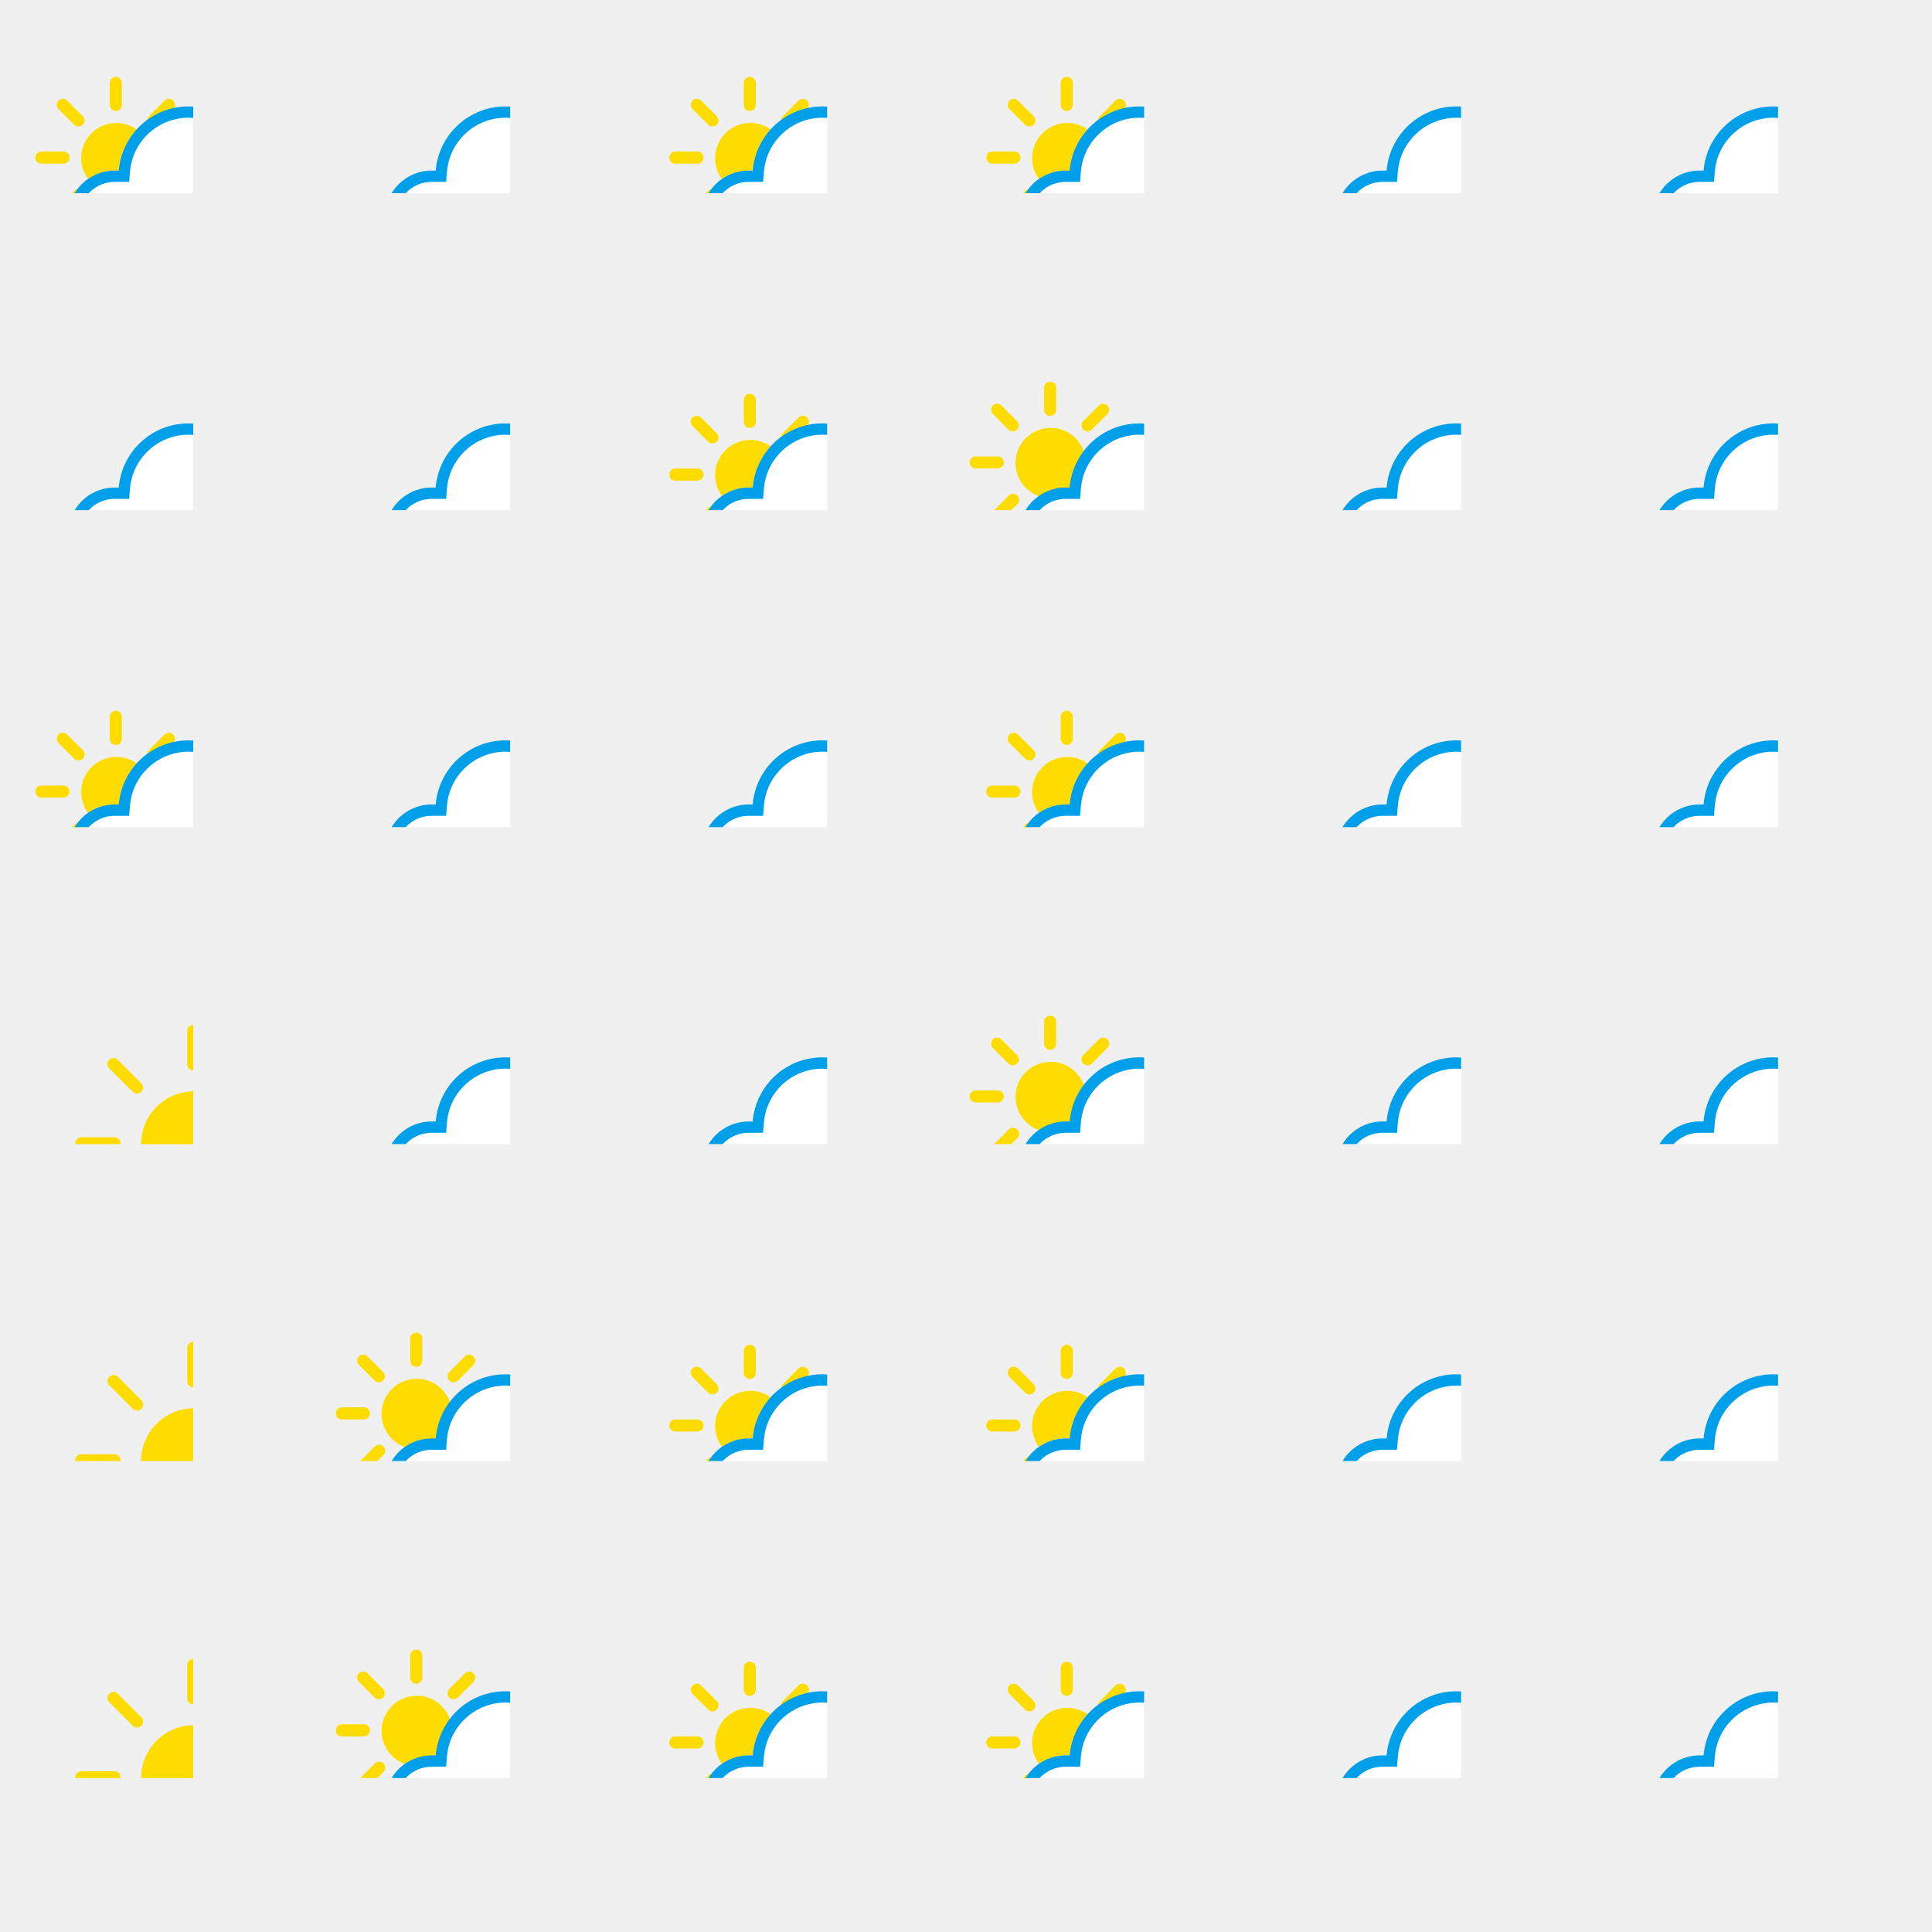
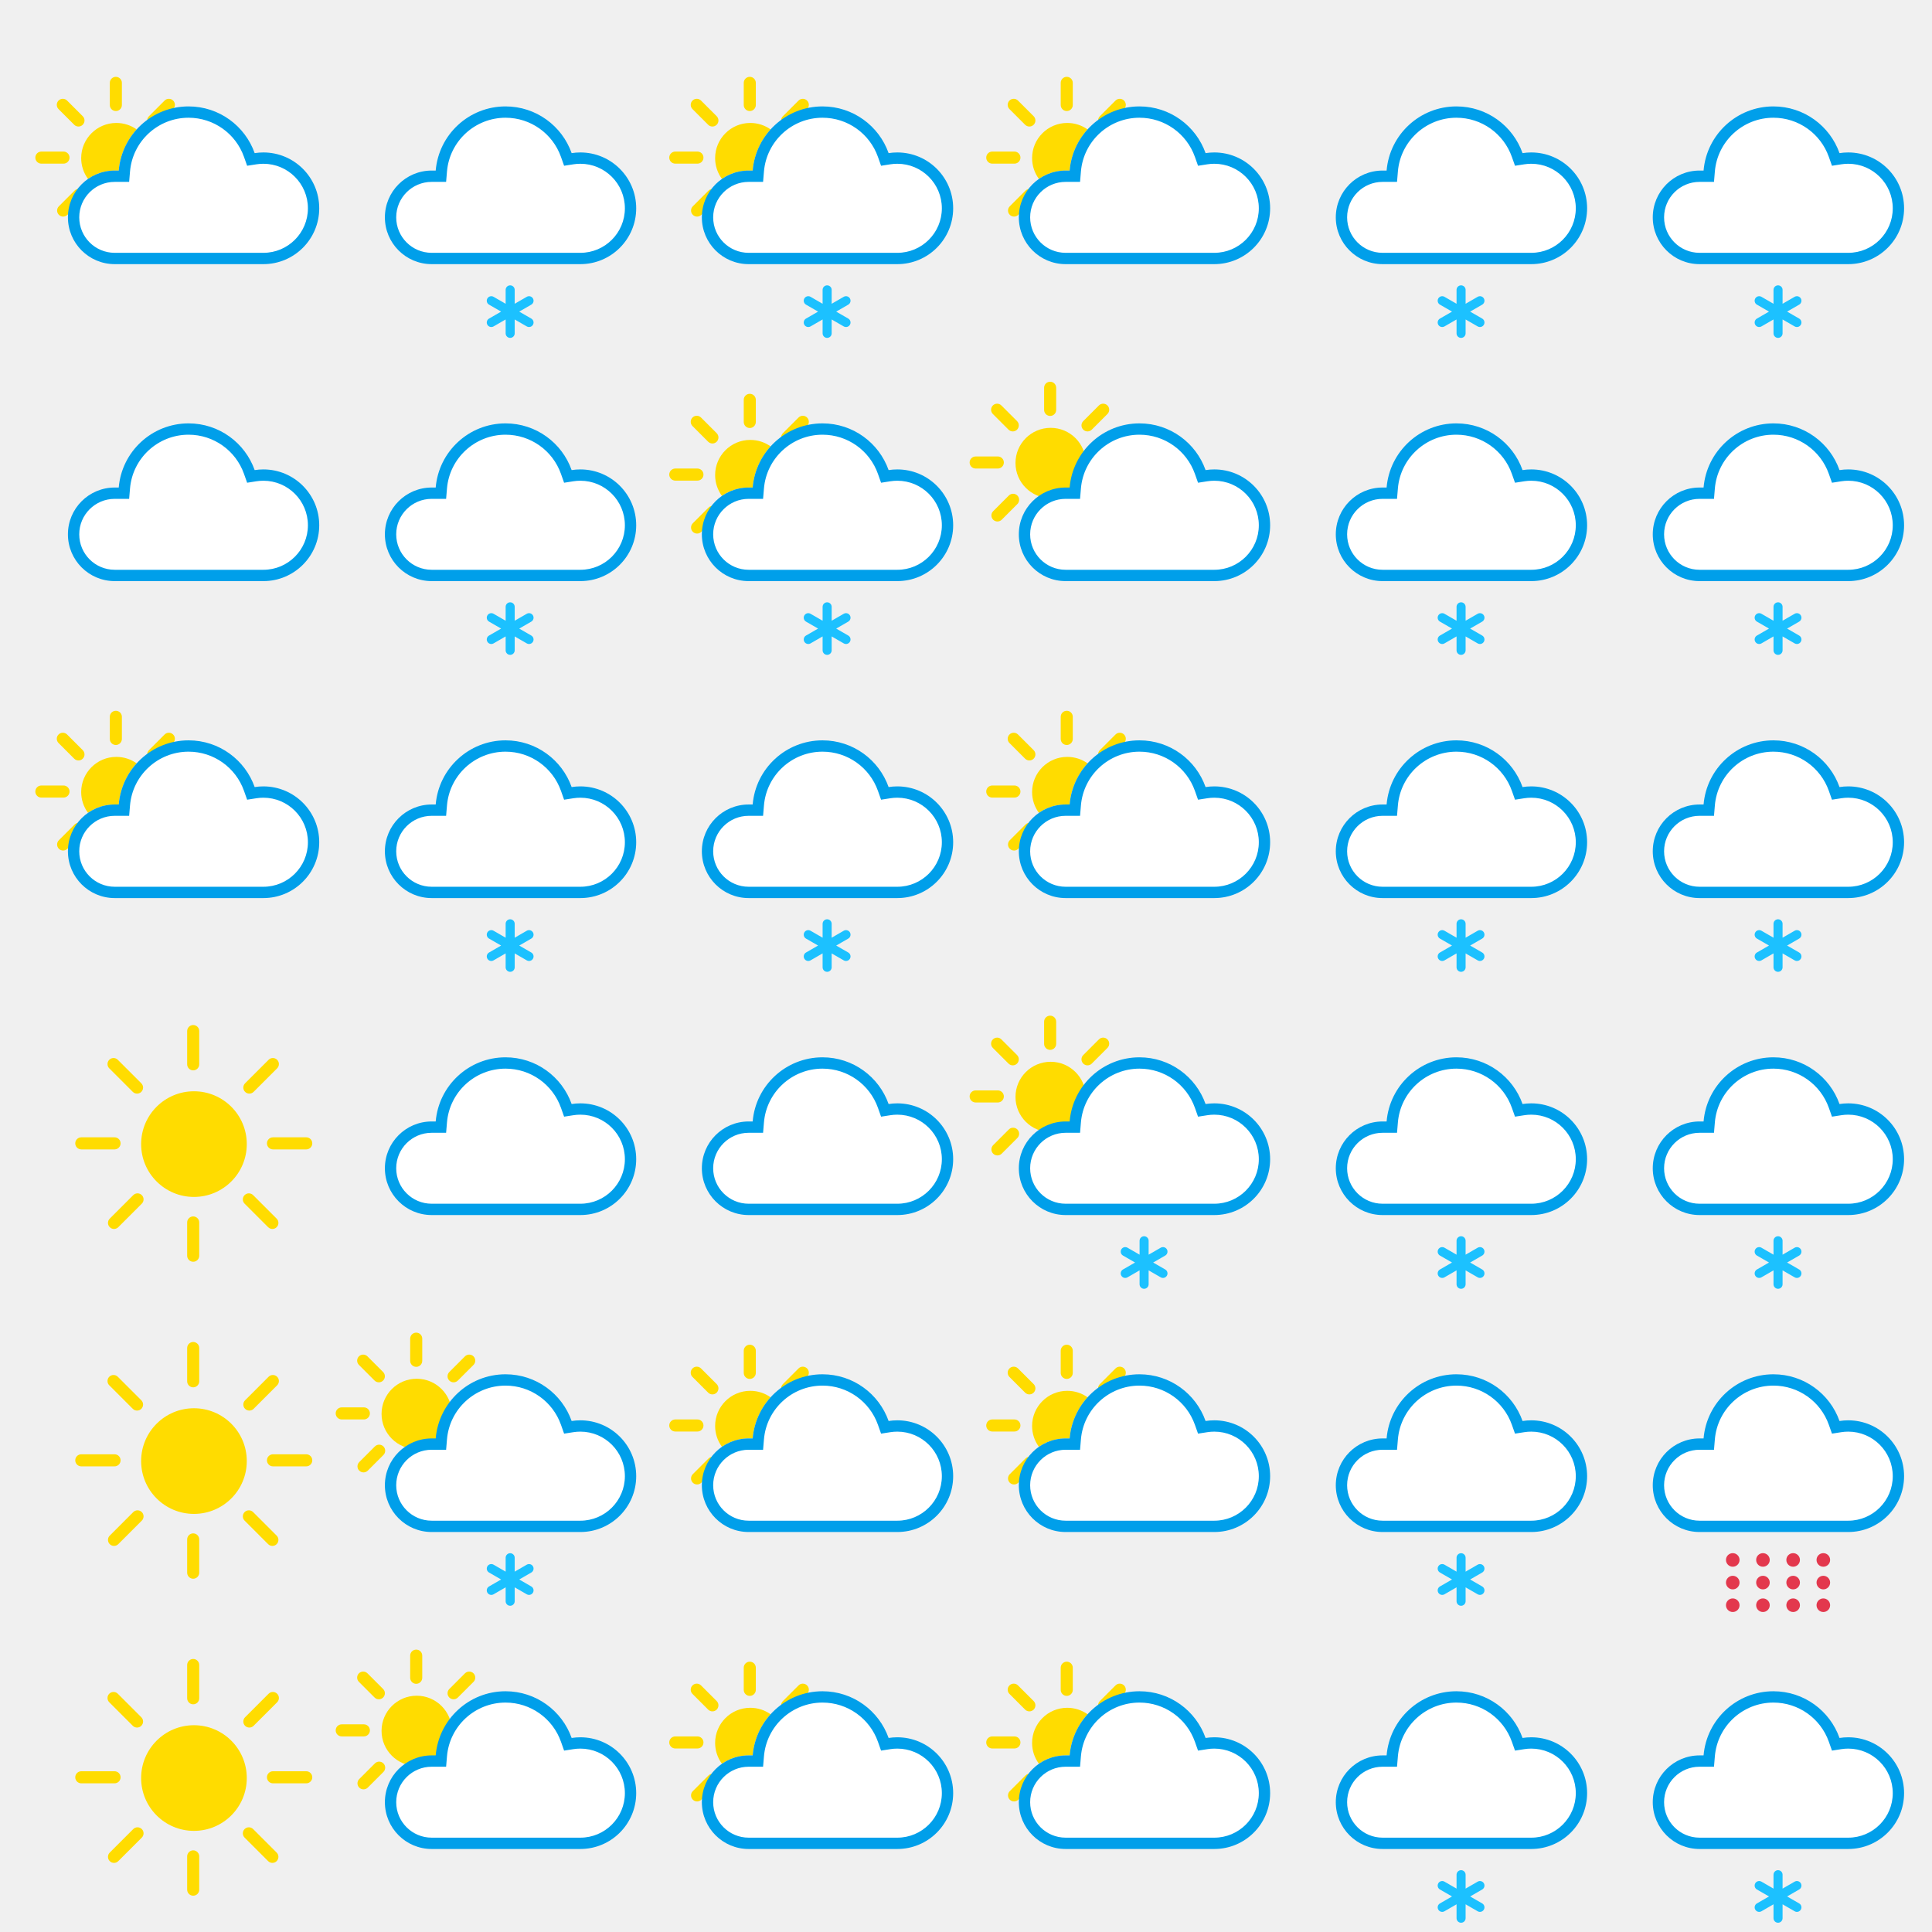
<svg xmlns="http://www.w3.org/2000/svg" xmlns:xlink="http://www.w3.org/1999/xlink" width="256" height="256">
  <defs>
    <style type="text/css">


 
</style>
-     <symbol id="weather_smartsymbol_10000000">
+     <symbol id="weather_smartsymbol_10000000" overflow="visible">
      <defs />
      <g id="ikonit" stroke="none" stroke-width="1" fill="none" fill-rule="evenodd">
        <g id="10000000" fill="#FFDC00" fill-rule="nonzero">
          <g id="aurinko" transform="translate(105, 105)">
            <path d="M152,221 L152,221 C113.34,221 82,189.66 82,151 C82,112.34 113.34,81 152,81 C190.66,81 222,112.34 222,151 C222,189.66 190.66,221 152,221 L152,221 Z" id="oval" />
            <g id="lines-4" transform="translate(143, 0)">
              <path d="M16,45.286 C16,49.704 12.418,53.286 8,53.286 C3.582,53.286 0,49.704 0,45.286 L0,1.212 C0,-3.207 3.582,-6.788 8,-6.788 C12.418,-6.788 16,-3.207 16,1.212 L16,45.286 Z" id="line" />
              <path d="M16,298.889 C16,303.307 12.418,306.889 8,306.889 C3.582,306.889 0,303.307 0,298.889 L0,254.814 C0,250.396 3.582,246.814 8,246.814 C12.418,246.814 16,250.396 16,254.814 L16,298.889 Z" id="line" />
            </g>
            <g id="lines-3" transform="translate(151, 150.5) rotate(-45) translate(-151, -150.5) translate(143, 0)">
              <path d="M16,45.286 C16,49.704 12.418,53.286 8,53.286 C3.582,53.286 -7.31859018e-13,49.704 -7.31859018e-13,45.286 L-7.31859018e-13,1.212 C-7.31859018e-13,-3.207 3.582,-6.788 8,-6.788 C12.418,-6.788 16,-3.207 16,1.212 L16,45.286 Z" id="line" />
              <path d="M16,298.889 C16,303.307 12.418,306.889 8,306.889 C3.582,306.889 -7.10542736e-13,303.307 -7.10542736e-13,298.889 L-7.10542736e-13,254.814 C-7.10542736e-13,250.396 3.582,246.814 8,246.814 C12.418,246.814 16,250.396 16,254.814 L16,298.889 Z" id="line" />
            </g>
            <g id="lines-2" transform="translate(151, 150.5) rotate(-315) translate(-151, -150.5) translate(143, 0)">
              <path d="M16,45.286 C16,49.704 12.418,53.286 8,53.286 C3.582,53.286 -7.38964445e-13,49.704 -7.38964445e-13,45.286 L-7.38964445e-13,1.212 C-7.38964445e-13,-3.207 3.582,-6.788 8,-6.788 C12.418,-6.788 16,-3.207 16,1.212 L16,45.286 Z" id="line" />
              <path d="M16,298.889 C16,303.307 12.418,306.889 8,306.889 C3.582,306.889 -5.68434189e-14,303.307 -5.68434189e-14,298.889 L-5.68434189e-14,254.814 C-5.68434189e-14,250.396 3.582,246.814 8,246.814 C12.418,246.814 16,250.396 16,254.814 L16,298.889 Z" id="line" />
            </g>
            <g id="lines-1" transform="translate(151, 150) rotate(-270) translate(-151, -150) translate(143, -1)">
              <path d="M16,45.286 C16,49.704 12.418,53.286 8,53.286 C3.582,53.286 -2.84217094e-14,49.704 -2.84217094e-14,45.286 L-2.84217094e-14,1.212 C-2.84217094e-14,-3.207 3.582,-6.788 8,-6.788 C12.418,-6.788 16,-3.207 16,1.212 L16,45.286 Z" id="line" />
              <path d="M16,299.286 C16,303.704 12.418,307.286 8,307.286 C3.582,307.286 2.84217094e-14,303.704 2.84217094e-14,299.286 L2.84217094e-14,255.212 C2.84217094e-14,250.793 3.582,247.212 8,247.212 C12.418,247.212 16,250.793 16,255.212 L16,299.286 Z" id="line" />
            </g>
          </g>
        </g>
      </g>
    </symbol>
-     <symbol id="weather_smartsymbol_10000030">
+     <symbol id="weather_smartsymbol_10000030" overflow="visible">
      <defs />
      <g id="ikonit" stroke="none" stroke-width="1" fill="none" fill-rule="evenodd">
        <g id="10000030">
          <g id="aurinko" transform="translate(31, 93)" fill="#FFDC00" fill-rule="nonzero">
            <path d="M101.166,147.089 L101.166,147.089 C75.435,147.089 54.576,126.231 54.576,100.5 C54.576,74.769 75.435,53.911 101.166,53.911 C126.896,53.911 147.755,74.769 147.755,100.5 C147.755,126.231 126.896,147.089 101.166,147.089 L101.166,147.089 Z" id="oval" />
            <g id="lines-4" transform="translate(95.1755, 0)">
              <path d="M13.325,30.141 C13.325,34.559 9.743,38.141 5.325,38.141 C0.906,38.141 -2.675,34.559 -2.675,30.141 L-2.675,0.807 C-2.675,-3.612 0.906,-7.193 5.325,-7.193 C9.743,-7.193 13.325,-3.612 13.325,0.807 L13.325,30.141 Z" id="line" />
            </g>
            <g id="lines-3" transform="translate(41.10888, 40.52791) rotate(-45) translate(-41.10888, -40.52791) translate(35.60888, 24.52791)">
              <path d="M13.325,30.141 C13.325,34.559 9.743,38.141 5.325,38.141 C0.906,38.141 -2.675,34.559 -2.675,30.141 L-2.675,0.807 C-2.675,-3.612 0.906,-7.193 5.325,-7.193 C9.743,-7.193 13.325,-3.612 13.325,0.807 L13.325,30.141 Z" id="line" />
            </g>
            <g id="lines-2" transform="translate(100.3888, 100.5266) rotate(-315) translate(-100.3888, -100.5266) translate(94.88878, 0.026625)">
              <path d="M13.325,30.141 C13.325,34.559 9.743,38.141 5.325,38.141 C0.906,38.141 -2.675,34.559 -2.675,30.141 L-2.675,0.807 C-2.675,-3.612 0.906,-7.193 5.325,-7.193 C9.743,-7.193 13.325,-3.612 13.325,0.807 L13.325,30.141 Z" id="line" />
              <path d="M13.325,198.929 C13.325,203.348 9.743,206.929 5.325,206.929 C0.906,206.929 -2.675,203.348 -2.675,198.929 L-2.675,169.595 C-2.675,165.177 0.906,161.595 5.325,161.595 C9.743,161.595 13.325,165.177 13.325,169.595 L13.325,198.929 Z" id="line" />
            </g>
            <g id="lines-1" transform="translate(16, 100.0099) rotate(-270) translate(-16, -100.0099) translate(10.5, 84.00993)">
              <path d="M13.325,30.194 C13.325,34.612 9.743,38.194 5.325,38.194 C0.906,38.194 -2.675,34.612 -2.675,30.194 L-2.675,0.859 C-2.675,-3.559 0.906,-7.141 5.325,-7.141 C9.743,-7.141 13.325,-3.559 13.325,0.859 L13.325,30.194 Z" id="line" />
            </g>
          </g>
          <g id="pilvi-posa-1" transform="translate(90, 141)">
            <g id="pilvi">
              <path d="M159.871,5 C114.118,5 76.116,40.117 72.312,85.418 L71.927,90 L62.003,90 C30.516,90 5,115.517 5,147 C5,178.485 30.518,204 62.003,204 L259,204 C297.108,204 328,173.108 328,135 C328,96.892 297.108,66 259,66 C255.364,66 251.766,66.281 248.225,66.836 L244.122,67.479 L242.737,63.563 C230.425,28.747 197.407,5 159.871,5 Z" id="white-bg" fill="#FFFFFF" />
              <path d="M159.871,15 L159.871,15 C119.328,15 85.647,46.123 82.277,86.255 L81.122,100 L67.329,100 L62.003,100 C36.039,100 15,121.039 15,147 C15,172.962 36.041,194 62.003,194 C63.539,194 63.539,194 70.453,194 L92.735,194 L160.371,194 L160.502,194 L228.121,194 L250.449,194 L256.734,194 L259,194 C291.585,194 318,167.585 318,135 C318,102.415 291.585,76 259,76 C255.883,76 252.802,76.24 249.774,76.715 L237.464,78.644 L233.309,66.897 C222.4,36.046 193.137,15 159.871,15 L159.871,15 Z M159.871,0 L159.871,0 C200.301,0 234.697,25.829 247.451,61.896 C251.214,61.306 255.071,61 259,61 C299.869,61 333,94.131 333,135 C333,175.869 299.869,209 259,209 C258.651,209 62.003,209 62.003,209 C27.76,209 0,181.249 0,147 C0,112.758 27.751,85 62.003,85 L67.329,85 C71.327,37.392 111.236,0 159.871,0 L159.871,0 Z" fill="#009FEA" fill-rule="nonzero" />
            </g>
          </g>
        </g>
      </g>
    </symbol>
-     <symbol id="weather_smartsymbol_10000060">
+     <symbol id="weather_smartsymbol_10000060" overflow="visible">
      <defs />
      <g id="ikonit" stroke="none" stroke-width="1" fill="none" fill-rule="evenodd">
        <g id="10000060">
          <g id="aurinko" transform="translate(53, 109)" fill="#FFDC00" fill-rule="nonzero">
            <path d="M128.088,62.472 L128.088,62.472 L128.088,62.472 C114.774,77.14 106.086,96.084 104.329,117 L99.003,117 C85.846,117 73.648,121.096 63.614,128.082 C57.933,120.36 54.576,110.822 54.576,100.5 C54.576,74.769 75.435,53.911 101.166,53.911 C111.196,53.911 120.485,57.08 128.088,62.472 L128.088,62.472 Z" />
            <g id="lines-4" transform="translate(95.1755, 0)">
              <path d="M13.325,30.141 C13.325,34.559 9.743,38.141 5.325,38.141 C0.906,38.141 -2.675,34.559 -2.675,30.141 L-2.675,0.807 C-2.675,-3.612 0.906,-7.193 5.325,-7.193 C9.743,-7.193 13.325,-3.612 13.325,0.807 L13.325,30.141 Z" id="line" />
            </g>
            <g id="lines-3" transform="translate(41.10888, 40.52791) rotate(-45) translate(-41.10888, -40.52791) translate(35.60888, 24.52791)">
              <path d="M13.325,30.141 C13.325,34.559 9.743,38.141 5.325,38.141 C0.906,38.141 -2.675,34.559 -2.675,30.141 L-2.675,0.807 C-2.675,-3.612 0.906,-7.193 5.325,-7.193 C9.743,-7.193 13.325,-3.612 13.325,0.807 L13.325,30.141 Z" id="line" />
            </g>
            <g id="lines-2" transform="translate(100.3888, 100.5266) rotate(-315) translate(-100.3888, -100.5266) translate(94.88878, 0.026625)">
              <path d="M13.325,30.141 C13.325,34.559 9.743,38.141 5.325,38.141 C0.906,38.141 -2.675,34.559 -2.675,30.141 L-2.675,0.807 C-2.675,-3.612 0.906,-7.193 5.325,-7.193 C9.743,-7.193 13.325,-3.612 13.325,0.807 L13.325,30.141 Z" id="line" />
              <path d="M13.325,198.929 C13.325,203.348 9.743,206.929 5.325,206.929 C0.906,206.929 -2.675,203.348 -2.675,198.929 L-2.675,169.595 C-2.675,165.177 0.906,161.595 5.325,161.595 C9.743,161.595 13.325,165.177 13.325,169.595 L13.325,198.929 Z" id="line" />
            </g>
            <g id="lines-1" transform="translate(16, 100.0099) rotate(-270) translate(-16, -100.0099) translate(10.5, 84.00993)">
              <path d="M13.325,30.194 C13.325,34.612 9.743,38.194 5.325,38.194 C0.906,38.194 -2.675,34.612 -2.675,30.194 L-2.675,0.859 C-2.675,-3.559 0.906,-7.141 5.325,-7.141 C9.743,-7.141 13.325,-3.559 13.325,0.859 L13.325,30.194 Z" id="line" />
            </g>
          </g>
          <g id="pilvi-posa-1" transform="translate(90, 141)">
            <g id="pilvi">
              <path d="M159.871,5 C114.118,5 76.116,40.117 72.312,85.418 L71.927,90 L62.003,90 C30.516,90 5,115.517 5,147 C5,178.485 30.518,204 62.003,204 L259,204 C297.108,204 328,173.108 328,135 C328,96.892 297.108,66 259,66 C255.364,66 251.766,66.281 248.225,66.836 L244.122,67.479 L242.737,63.563 C230.425,28.747 197.407,5 159.871,5 Z" id="white-bg" fill="#FFFFFF" />
              <path d="M159.871,15 L159.871,15 C119.328,15 85.647,46.123 82.277,86.255 L81.122,100 L67.329,100 L62.003,100 C36.039,100 15,121.039 15,147 C15,172.962 36.041,194 62.003,194 C63.539,194 63.539,194 70.453,194 L92.735,194 L160.371,194 L160.502,194 L228.121,194 L250.449,194 L256.734,194 L259,194 C291.585,194 318,167.585 318,135 C318,102.415 291.585,76 259,76 C255.883,76 252.802,76.24 249.774,76.715 L237.464,78.644 L233.309,66.897 C222.4,36.046 193.137,15 159.871,15 L159.871,15 Z M159.871,0 L159.871,0 C200.301,0 234.697,25.829 247.451,61.896 C251.214,61.306 255.071,61 259,61 C299.869,61 333,94.131 333,135 C333,175.869 299.869,209 259,209 C258.651,209 62.003,209 62.003,209 C27.76,209 0,181.249 0,147 C0,112.758 27.751,85 62.003,85 L67.329,85 C71.327,37.392 111.236,0 159.871,0 L159.871,0 Z" fill="#009FEA" fill-rule="nonzero" />
            </g>
          </g>
        </g>
      </g>
    </symbol>
-     <symbol id="weather_smartsymbol_10000080">
+     <symbol id="weather_smartsymbol_10000080" overflow="visible">
      <defs />
      <g id="ikonit" stroke="none" stroke-width="1" fill="none" fill-rule="evenodd">
        <g id="10000080">
          <g id="pilvi-posa-1" transform="translate(90, 141)">
            <g id="pilvi">
              <path d="M159.871,5 C114.118,5 76.116,40.117 72.312,85.418 L71.927,90 L62.003,90 C30.516,90 5,115.517 5,147 C5,178.485 30.518,204 62.003,204 L259,204 C297.108,204 328,173.108 328,135 C328,96.892 297.108,66 259,66 C255.364,66 251.766,66.281 248.225,66.836 L244.122,67.479 L242.737,63.563 C230.425,28.747 197.407,5 159.871,5 Z" id="white-bg" fill="#FFFFFF" />
              <path d="M159.871,15 L159.871,15 C119.328,15 85.647,46.123 82.277,86.255 L81.122,100 L67.329,100 L62.003,100 C36.039,100 15,121.039 15,147 C15,172.962 36.041,194 62.003,194 C63.539,194 63.539,194 70.453,194 L92.735,194 L160.371,194 L160.502,194 L228.121,194 L250.449,194 L256.734,194 L259,194 C291.585,194 318,167.585 318,135 C318,102.415 291.585,76 259,76 C255.883,76 252.802,76.24 249.774,76.715 L237.464,78.644 L233.309,66.897 C222.4,36.046 193.137,15 159.871,15 L159.871,15 Z M159.871,0 L159.871,0 C200.301,0 234.697,25.829 247.451,61.896 C251.214,61.306 255.071,61 259,61 C299.869,61 333,94.131 333,135 C333,175.869 299.869,209 259,209 C258.651,209 62.003,209 62.003,209 C27.76,209 0,181.249 0,147 C0,112.758 27.751,85 62.003,85 L67.329,85 C71.327,37.392 111.236,0 159.871,0 L159.871,0 Z" fill="#009FEA" fill-rule="nonzero" />
            </g>
          </g>
        </g>
      </g>
    </symbol>
-     <symbol id="weather_smartsymbol_10301000">
+     <symbol id="weather_smartsymbol_10301000" overflow="visible">
      <defs />
      <g id="ikonit" stroke="none" stroke-width="1" fill="none" fill-rule="evenodd">
        <g id="10301000">
          <g id="aurinko" transform="translate(31, 93)" fill="#FFDC00" fill-rule="nonzero">
            <path d="M101.166,147.089 L101.166,147.089 C75.435,147.089 54.576,126.231 54.576,100.5 C54.576,74.769 75.435,53.911 101.166,53.911 C126.896,53.911 147.755,74.769 147.755,100.5 C147.755,126.231 126.896,147.089 101.166,147.089 L101.166,147.089 Z" id="oval" />
            <g id="lines-4" transform="translate(95.1755, 0)">
              <path d="M13.325,30.141 C13.325,34.559 9.743,38.141 5.325,38.141 C0.906,38.141 -2.675,34.559 -2.675,30.141 L-2.675,0.807 C-2.675,-3.612 0.906,-7.193 5.325,-7.193 C9.743,-7.193 13.325,-3.612 13.325,0.807 L13.325,30.141 Z" id="line" />
            </g>
            <g id="lines-3" transform="translate(41.10888, 40.52791) rotate(-45) translate(-41.10888, -40.52791) translate(35.60888, 24.52791)">
              <path d="M13.325,30.141 C13.325,34.559 9.743,38.141 5.325,38.141 C0.906,38.141 -2.675,34.559 -2.675,30.141 L-2.675,0.807 C-2.675,-3.612 0.906,-7.193 5.325,-7.193 C9.743,-7.193 13.325,-3.612 13.325,0.807 L13.325,30.141 Z" id="line" />
            </g>
            <g id="lines-2" transform="translate(100.3888, 100.5266) rotate(-315) translate(-100.3888, -100.5266) translate(94.88878, 0.026625)">
              <path d="M13.325,30.141 C13.325,34.559 9.743,38.141 5.325,38.141 C0.906,38.141 -2.675,34.559 -2.675,30.141 L-2.675,0.807 C-2.675,-3.612 0.906,-7.193 5.325,-7.193 C9.743,-7.193 13.325,-3.612 13.325,0.807 L13.325,30.141 Z" id="line" />
              <path d="M13.325,198.929 C13.325,203.348 9.743,206.929 5.325,206.929 C0.906,206.929 -2.675,203.348 -2.675,198.929 L-2.675,169.595 C-2.675,165.177 0.906,161.595 5.325,161.595 C9.743,161.595 13.325,165.177 13.325,169.595 L13.325,198.929 Z" id="line" />
            </g>
            <g id="lines-1" transform="translate(16, 100.0099) rotate(-270) translate(-16, -100.0099) translate(10.5, 84.00993)">
              <path d="M13.325,30.194 C13.325,34.612 9.743,38.194 5.325,38.194 C0.906,38.194 -2.675,34.612 -2.675,30.194 L-2.675,0.859 C-2.675,-3.559 0.906,-7.141 5.325,-7.141 C9.743,-7.141 13.325,-3.559 13.325,0.859 L13.325,30.194 Z" id="line" />
            </g>
          </g>
          <g id="pilvi-posa-1" transform="translate(90, 141)">
            <g id="pilvi">
              <path d="M159.871,5 C114.118,5 76.116,40.117 72.312,85.418 L71.927,90 L62.003,90 C30.516,90 5,115.517 5,147 C5,178.485 30.518,204 62.003,204 L259,204 C297.108,204 328,173.108 328,135 C328,96.892 297.108,66 259,66 C255.364,66 251.766,66.281 248.225,66.836 L244.122,67.479 L242.737,63.563 C230.425,28.747 197.407,5 159.871,5 Z" id="white-bg" fill="#FFFFFF" />
              <path d="M159.871,15 L159.871,15 C119.328,15 85.647,46.123 82.277,86.255 L81.122,100 L67.329,100 L62.003,100 C36.039,100 15,121.039 15,147 C15,172.962 36.041,194 62.003,194 C63.539,194 63.539,194 70.453,194 L92.735,194 L160.371,194 L160.502,194 L228.121,194 L250.449,194 L256.734,194 L259,194 C291.585,194 318,167.585 318,135 C318,102.415 291.585,76 259,76 C255.883,76 252.802,76.24 249.774,76.715 L237.464,78.644 L233.309,66.897 C222.4,36.046 193.137,15 159.871,15 L159.871,15 Z M159.871,0 L159.871,0 C200.301,0 234.697,25.829 247.451,61.896 C251.214,61.306 255.071,61 259,61 C299.869,61 333,94.131 333,135 C333,175.869 299.869,209 259,209 C258.651,209 62.003,209 62.003,209 C27.76,209 0,181.249 0,147 C0,112.758 27.751,85 62.003,85 L67.329,85 C71.327,37.392 111.236,0 159.871,0 L159.871,0 Z" fill="#009FEA" fill-rule="nonzero" />
            </g>
          </g>
          <g id="hiutale-1" transform="translate(224, 378)" fill="#1CC1FF" fill-rule="nonzero">
            <path d="M26,45.294 L9.999,54.53 C7.129,56.186 3.46,55.203 1.803,52.333 C0.147,49.463 1.131,45.793 4.001,44.137 L19.998,34.904 L4.001,25.67 C1.131,24.014 0.147,20.344 1.803,17.474 C3.46,14.604 7.129,13.621 9.999,15.277 L26,24.513 L26,6.088 C26,2.774 28.686,0.088 32,0.088 C35.314,0.088 38,2.774 38,6.088 L38,24.513 L54.001,15.277 C56.871,13.621 60.54,14.604 62.197,17.474 C63.853,20.344 62.869,24.014 59.999,25.67 L44.002,34.904 L59.999,44.137 C62.869,45.793 63.853,49.463 62.197,52.333 C60.54,55.203 56.871,56.186 54.001,54.53 L38,45.294 L38,63.719 C38,67.033 35.314,69.719 32,69.719 C28.686,69.719 26,67.033 26,63.719 L26,45.294 Z" id="hiutale" />
          </g>
        </g>
      </g>
    </symbol>
-     <symbol id="weather_smartsymbol_10301060">
+     <symbol id="weather_smartsymbol_10301060" overflow="visible">
      <defs />
      <g id="ikonit" stroke="none" stroke-width="1" fill="none" fill-rule="evenodd">
        <g id="10301060">
          <g id="aurinko" transform="translate(53, 109)" fill="#FFDC00" fill-rule="nonzero">
            <path d="M128.088,62.472 L128.088,62.472 L128.088,62.472 C114.774,77.14 106.086,96.084 104.329,117 L99.003,117 C85.846,117 73.648,121.096 63.614,128.082 C57.933,120.36 54.576,110.822 54.576,100.5 C54.576,74.769 75.435,53.911 101.166,53.911 C111.196,53.911 120.485,57.08 128.088,62.472 L128.088,62.472 Z" />
            <g id="lines-4" transform="translate(95.1755, 0)">
              <path d="M13.325,30.141 C13.325,34.559 9.743,38.141 5.325,38.141 C0.906,38.141 -2.675,34.559 -2.675,30.141 L-2.675,0.807 C-2.675,-3.612 0.906,-7.193 5.325,-7.193 C9.743,-7.193 13.325,-3.612 13.325,0.807 L13.325,30.141 Z" id="line" />
            </g>
            <g id="lines-3" transform="translate(41.10888, 40.52791) rotate(-45) translate(-41.10888, -40.52791) translate(35.60888, 24.52791)">
              <path d="M13.325,30.141 C13.325,34.559 9.743,38.141 5.325,38.141 C0.906,38.141 -2.675,34.559 -2.675,30.141 L-2.675,0.807 C-2.675,-3.612 0.906,-7.193 5.325,-7.193 C9.743,-7.193 13.325,-3.612 13.325,0.807 L13.325,30.141 Z" id="line" />
            </g>
            <g id="lines-2" transform="translate(100.3888, 100.5266) rotate(-315) translate(-100.3888, -100.5266) translate(94.88878, 0.026625)">
              <path d="M13.325,30.141 C13.325,34.559 9.743,38.141 5.325,38.141 C0.906,38.141 -2.675,34.559 -2.675,30.141 L-2.675,0.807 C-2.675,-3.612 0.906,-7.193 5.325,-7.193 C9.743,-7.193 13.325,-3.612 13.325,0.807 L13.325,30.141 Z" id="line" />
              <path d="M13.325,198.929 C13.325,203.348 9.743,206.929 5.325,206.929 C0.906,206.929 -2.675,203.348 -2.675,198.929 L-2.675,169.595 C-2.675,165.177 0.906,161.595 5.325,161.595 C9.743,161.595 13.325,165.177 13.325,169.595 L13.325,198.929 Z" id="line" />
            </g>
            <g id="lines-1" transform="translate(16, 100.0099) rotate(-270) translate(-16, -100.0099) translate(10.5, 84.00993)">
              <path d="M13.325,30.194 C13.325,34.612 9.743,38.194 5.325,38.194 C0.906,38.194 -2.675,34.612 -2.675,30.194 L-2.675,0.859 C-2.675,-3.559 0.906,-7.141 5.325,-7.141 C9.743,-7.141 13.325,-3.559 13.325,0.859 L13.325,30.194 Z" id="line" />
            </g>
          </g>
          <g id="pilvi-posa-1" transform="translate(90, 141)">
            <g id="pilvi">
              <path d="M159.871,5 C114.118,5 76.116,40.117 72.312,85.418 L71.927,90 L62.003,90 C30.516,90 5,115.517 5,147 C5,178.485 30.518,204 62.003,204 L259,204 C297.108,204 328,173.108 328,135 C328,96.892 297.108,66 259,66 C255.364,66 251.766,66.281 248.225,66.836 L244.122,67.479 L242.737,63.563 C230.425,28.747 197.407,5 159.871,5 Z" id="white-bg" fill="#FFFFFF" />
              <path d="M159.871,15 L159.871,15 C119.328,15 85.647,46.123 82.277,86.255 L81.122,100 L67.329,100 L62.003,100 C36.039,100 15,121.039 15,147 C15,172.962 36.041,194 62.003,194 C63.539,194 63.539,194 70.453,194 L92.735,194 L160.371,194 L160.502,194 L228.121,194 L250.449,194 L256.734,194 L259,194 C291.585,194 318,167.585 318,135 C318,102.415 291.585,76 259,76 C255.883,76 252.802,76.24 249.774,76.715 L237.464,78.644 L233.309,66.897 C222.4,36.046 193.137,15 159.871,15 L159.871,15 Z M159.871,0 L159.871,0 C200.301,0 234.697,25.829 247.451,61.896 C251.214,61.306 255.071,61 259,61 C299.869,61 333,94.131 333,135 C333,175.869 299.869,209 259,209 C258.651,209 62.003,209 62.003,209 C27.76,209 0,181.249 0,147 C0,112.758 27.751,85 62.003,85 L67.329,85 C71.327,37.392 111.236,0 159.871,0 L159.871,0 Z" fill="#009FEA" fill-rule="nonzero" />
            </g>
          </g>
          <g id="hiutale-1" transform="translate(224, 378)" fill="#1CC1FF" fill-rule="nonzero">
            <path d="M26,45.294 L9.999,54.53 C7.129,56.186 3.46,55.203 1.803,52.333 C0.147,49.463 1.131,45.793 4.001,44.137 L19.998,34.904 L4.001,25.67 C1.131,24.014 0.147,20.344 1.803,17.474 C3.46,14.604 7.129,13.621 9.999,15.277 L26,24.513 L26,6.088 C26,2.774 28.686,0.088 32,0.088 C35.314,0.088 38,2.774 38,6.088 L38,24.513 L54.001,15.277 C56.871,13.621 60.54,14.604 62.197,17.474 C63.853,20.344 62.869,24.014 59.999,25.67 L44.002,34.904 L59.999,44.137 C62.869,45.793 63.853,49.463 62.197,52.333 C60.54,55.203 56.871,56.186 54.001,54.53 L38,45.294 L38,63.719 C38,67.033 35.314,69.719 32,69.719 C28.686,69.719 26,67.033 26,63.719 L26,45.294 Z" id="hiutale" />
          </g>
        </g>
      </g>
    </symbol>
-     <symbol id="weather_smartsymbol_10301080">
+     <symbol id="weather_smartsymbol_10301080" overflow="visible">
      <defs />
      <g id="ikonit" stroke="none" stroke-width="1" fill="none" fill-rule="evenodd">
        <g id="10301080">
          <g id="pilvi-posa-1" transform="translate(90, 141)">
            <g id="pilvi">
              <path d="M159.871,5 C114.118,5 76.116,40.117 72.312,85.418 L71.927,90 L62.003,90 C30.516,90 5,115.517 5,147 C5,178.485 30.518,204 62.003,204 L259,204 C297.108,204 328,173.108 328,135 C328,96.892 297.108,66 259,66 C255.364,66 251.766,66.281 248.225,66.836 L244.122,67.479 L242.737,63.563 C230.425,28.747 197.407,5 159.871,5 Z" id="white-bg" fill="#FFFFFF" />
              <path d="M159.871,15 L159.871,15 C119.328,15 85.647,46.123 82.277,86.255 L81.122,100 L67.329,100 L62.003,100 C36.039,100 15,121.039 15,147 C15,172.962 36.041,194 62.003,194 C63.539,194 63.539,194 70.453,194 L92.735,194 L160.371,194 L160.502,194 L228.121,194 L250.449,194 L256.734,194 L259,194 C291.585,194 318,167.585 318,135 C318,102.415 291.585,76 259,76 C255.883,76 252.802,76.24 249.774,76.715 L237.464,78.644 L233.309,66.897 C222.4,36.046 193.137,15 159.871,15 L159.871,15 Z M159.871,0 L159.871,0 C200.301,0 234.697,25.829 247.451,61.896 C251.214,61.306 255.071,61 259,61 C299.869,61 333,94.131 333,135 C333,175.869 299.869,209 259,209 C258.651,209 62.003,209 62.003,209 C27.76,209 0,181.249 0,147 C0,112.758 27.751,85 62.003,85 L67.329,85 C71.327,37.392 111.236,0 159.871,0 L159.871,0 Z" fill="#009FEA" fill-rule="nonzero" />
            </g>
          </g>
          <g id="hiutale-1" transform="translate(224, 378)" fill="#1CC1FF" fill-rule="nonzero">
            <path d="M26,45.294 L9.999,54.53 C7.129,56.186 3.46,55.203 1.803,52.333 C0.147,49.463 1.131,45.793 4.001,44.137 L19.998,34.904 L4.001,25.67 C1.131,24.014 0.147,20.344 1.803,17.474 C3.46,14.604 7.129,13.621 9.999,15.277 L26,24.513 L26,6.088 C26,2.774 28.686,0.088 32,0.088 C35.314,0.088 38,2.774 38,6.088 L38,24.513 L54.001,15.277 C56.871,13.621 60.54,14.604 62.197,17.474 C63.853,20.344 62.869,24.014 59.999,25.67 L44.002,34.904 L59.999,44.137 C62.869,45.793 63.853,49.463 62.197,52.333 C60.54,55.203 56.871,56.186 54.001,54.53 L38,45.294 L38,63.719 C38,67.033 35.314,69.719 32,69.719 C28.686,69.719 26,67.033 26,63.719 L26,45.294 Z" id="hiutale" />
          </g>
        </g>
      </g>
    </symbol>
-     <symbol id="weather_smartsymbol_10401000">
+     <symbol id="weather_smartsymbol_10401000" overflow="visible">
      <defs />
      <g id="ikonit" stroke="none" stroke-width="1" fill="none" fill-rule="evenodd">
        <g id="10401000">
          <g id="pilvi-posa-1" transform="translate(90, 141)">
            <g id="pilvi">
              <path d="M159.871,5 C114.118,5 76.116,40.117 72.312,85.418 L71.927,90 L62.003,90 C30.516,90 5,115.517 5,147 C5,178.485 30.518,204 62.003,204 L259,204 C297.108,204 328,173.108 328,135 C328,96.892 297.108,66 259,66 C255.364,66 251.766,66.281 248.225,66.836 L244.122,67.479 L242.737,63.563 C230.425,28.747 197.407,5 159.871,5 Z" id="white-bg" fill="#FFFFFF" />
              <path d="M159.871,15 L159.871,15 C119.328,15 85.647,46.123 82.277,86.255 L81.122,100 L67.329,100 L62.003,100 C36.039,100 15,121.039 15,147 C15,172.962 36.041,194 62.003,194 C63.539,194 63.539,194 70.453,194 L92.735,194 L160.371,194 L160.502,194 L228.121,194 L250.449,194 L256.734,194 L259,194 C291.585,194 318,167.585 318,135 C318,102.415 291.585,76 259,76 C255.883,76 252.802,76.24 249.774,76.715 L237.464,78.644 L233.309,66.897 C222.4,36.046 193.137,15 159.871,15 L159.871,15 Z M159.871,0 L159.871,0 C200.301,0 234.697,25.829 247.451,61.896 C251.214,61.306 255.071,61 259,61 C299.869,61 333,94.131 333,135 C333,175.869 299.869,209 259,209 C258.651,209 62.003,209 62.003,209 C27.76,209 0,181.249 0,147 C0,112.758 27.751,85 62.003,85 L67.329,85 C71.327,37.392 111.236,0 159.871,0 L159.871,0 Z" fill="#009FEA" fill-rule="nonzero" />
            </g>
          </g>
          <g id="tihku" transform="translate(187, 378)" fill="#E3384D">
            <circle id="Oval" cx="9" cy="9" r="9" />
            <circle id="Oval" cx="49" cy="9" r="9" />
            <circle id="Oval" cx="89" cy="9" r="9" />
            <circle id="Oval" cx="129" cy="9" r="9" />
            <circle id="Oval" cx="9" cy="39" r="9" />
            <circle id="Oval" cx="49" cy="39" r="9" />
            <circle id="Oval" cx="89" cy="39" r="9" />
            <circle id="Oval" cx="129" cy="39" r="9" />
            <circle id="Oval" cx="9" cy="69" r="9" />
            <circle id="Oval" cx="49" cy="69" r="9" />
            <circle id="Oval" cx="89" cy="69" r="9" />
            <circle id="Oval" cx="129" cy="69" r="9" />
          </g>
        </g>
      </g>
    </symbol>
  </defs>
  <g>
    <g>
      <g>
        <use class="MostlyCloudy" transform="translate(0,0) scale(0.1)" xlink:href="#weather_smartsymbol_10000060" />
        <use class="LightSnowfall" transform="translate(42,0) scale(0.1)" xlink:href="#weather_smartsymbol_10301080" />
        <use class="ScatteredLightSnowShowers" transform="translate(84,0) scale(0.1)" xlink:href="#weather_smartsymbol_10301060" />
        <use class="MostlyCloudy" transform="translate(126,0) scale(0.1)" xlink:href="#weather_smartsymbol_10000060" />
        <use class="LightSnowfall" transform="translate(168,0) scale(0.1)" xlink:href="#weather_smartsymbol_10301080" />
        <use class="LightSnowfall" transform="translate(210,0) scale(0.1)" xlink:href="#weather_smartsymbol_10301080" />
        <use class="LightSnowfall" transform="translate(252,0) scale(0.1)" xlink:href="#weather_smartsymbol_10301080" />
        <use class="Overcast" transform="translate(0,42) scale(0.1)" xlink:href="#weather_smartsymbol_10000080" />
        <use class="LightSnowfall" transform="translate(42,42) scale(0.1)" xlink:href="#weather_smartsymbol_10301080" />
        <use class="ScatteredLightSnowShowers" transform="translate(84,42) scale(0.1)" xlink:href="#weather_smartsymbol_10301060" />
        <use class="PartlyCloudy" transform="translate(126,42) scale(0.1)" xlink:href="#weather_smartsymbol_10000030" />
        <use class="LightSnowfall" transform="translate(168,42) scale(0.1)" xlink:href="#weather_smartsymbol_10301080" />
        <use class="LightSnowfall" transform="translate(210,42) scale(0.1)" xlink:href="#weather_smartsymbol_10301080" />
        <use class="LightSnowfall" transform="translate(252,42) scale(0.1)" xlink:href="#weather_smartsymbol_10301080" />
        <use class="MostlyCloudy" transform="translate(0,84) scale(0.1)" xlink:href="#weather_smartsymbol_10000060" />
        <use class="LightSnowfall" transform="translate(42,84) scale(0.1)" xlink:href="#weather_smartsymbol_10301080" />
        <use class="LightSnowfall" transform="translate(84,84) scale(0.1)" xlink:href="#weather_smartsymbol_10301080" />
        <use class="MostlyCloudy" transform="translate(126,84) scale(0.1)" xlink:href="#weather_smartsymbol_10000060" />
        <use class="LightSnowfall" transform="translate(168,84) scale(0.1)" xlink:href="#weather_smartsymbol_10301080" />
        <use class="LightSnowfall" transform="translate(210,84) scale(0.1)" xlink:href="#weather_smartsymbol_10301080" />
        <use class="LightSnowfall" transform="translate(252,84) scale(0.1)" xlink:href="#weather_smartsymbol_10301080" />
        <use class="Clear" transform="translate(0,126) scale(0.1)" xlink:href="#weather_smartsymbol_10000000" />
        <use class="Overcast" transform="translate(42,126) scale(0.1)" xlink:href="#weather_smartsymbol_10000080" />
        <use class="Overcast" transform="translate(84,126) scale(0.1)" xlink:href="#weather_smartsymbol_10000080" />
        <use class="IsolatedLightSnowShowers" transform="translate(126,126) scale(0.1)" xlink:href="#weather_smartsymbol_10301000" />
        <use class="LightSnowfall" transform="translate(168,126) scale(0.1)" xlink:href="#weather_smartsymbol_10301080" />
        <use class="LightSnowfall" transform="translate(210,126) scale(0.1)" xlink:href="#weather_smartsymbol_10301080" />
        <use class="LightSnowfall" transform="translate(252,126) scale(0.1)" xlink:href="#weather_smartsymbol_10301080" />
        <use class="Clear" transform="translate(0,168) scale(0.1)" xlink:href="#weather_smartsymbol_10000000" />
        <use class="IsolatedLightSnowShowers" transform="translate(42,168) scale(0.1)" xlink:href="#weather_smartsymbol_10301000" />
        <use class="MostlyCloudy" transform="translate(84,168) scale(0.1)" xlink:href="#weather_smartsymbol_10000060" />
        <use class="MostlyCloudy" transform="translate(126,168) scale(0.1)" xlink:href="#weather_smartsymbol_10000060" />
        <use class="LightSnowfall" transform="translate(168,168) scale(0.1)" xlink:href="#weather_smartsymbol_10301080" />
        <use class="FreezingDrizzle" transform="translate(210,168) scale(0.1)" xlink:href="#weather_smartsymbol_10401000" />
        <use class="LightSnowfall" transform="translate(252,168) scale(0.1)" xlink:href="#weather_smartsymbol_10301080" />
        <use class="Clear" transform="translate(0,210) scale(0.1)" xlink:href="#weather_smartsymbol_10000000" />
        <use class="PartlyCloudy" transform="translate(42,210) scale(0.1)" xlink:href="#weather_smartsymbol_10000030" />
        <use class="MostlyCloudy" transform="translate(84,210) scale(0.1)" xlink:href="#weather_smartsymbol_10000060" />
        <use class="MostlyCloudy" transform="translate(126,210) scale(0.1)" xlink:href="#weather_smartsymbol_10000060" />
        <use class="LightSnowfall" transform="translate(168,210) scale(0.1)" xlink:href="#weather_smartsymbol_10301080" />
        <use class="LightSnowfall" transform="translate(210,210) scale(0.1)" xlink:href="#weather_smartsymbol_10301080" />
        <use class="LightSnowfall" transform="translate(252,210) scale(0.1)" xlink:href="#weather_smartsymbol_10301080" />
        <use class="Clear" transform="translate(0,252) scale(0.1)" xlink:href="#weather_smartsymbol_10000000" />
        <use class="Clear" transform="translate(42,252) scale(0.1)" xlink:href="#weather_smartsymbol_10000000" />
        <use class="IsolatedLightSnowShowers" transform="translate(84,252) scale(0.1)" xlink:href="#weather_smartsymbol_10301000" />
        <use class="LightSnowfall" transform="translate(126,252) scale(0.1)" xlink:href="#weather_smartsymbol_10301080" />
        <use class="LightSnowfall" transform="translate(168,252) scale(0.1)" xlink:href="#weather_smartsymbol_10301080" />
        <use class="LightSnowfall" transform="translate(210,252) scale(0.1)" xlink:href="#weather_smartsymbol_10301080" />
        <use class="LightSnowfall" transform="translate(252,252) scale(0.1)" xlink:href="#weather_smartsymbol_10301080" />
      </g>
    </g>
  </g>
</svg>
